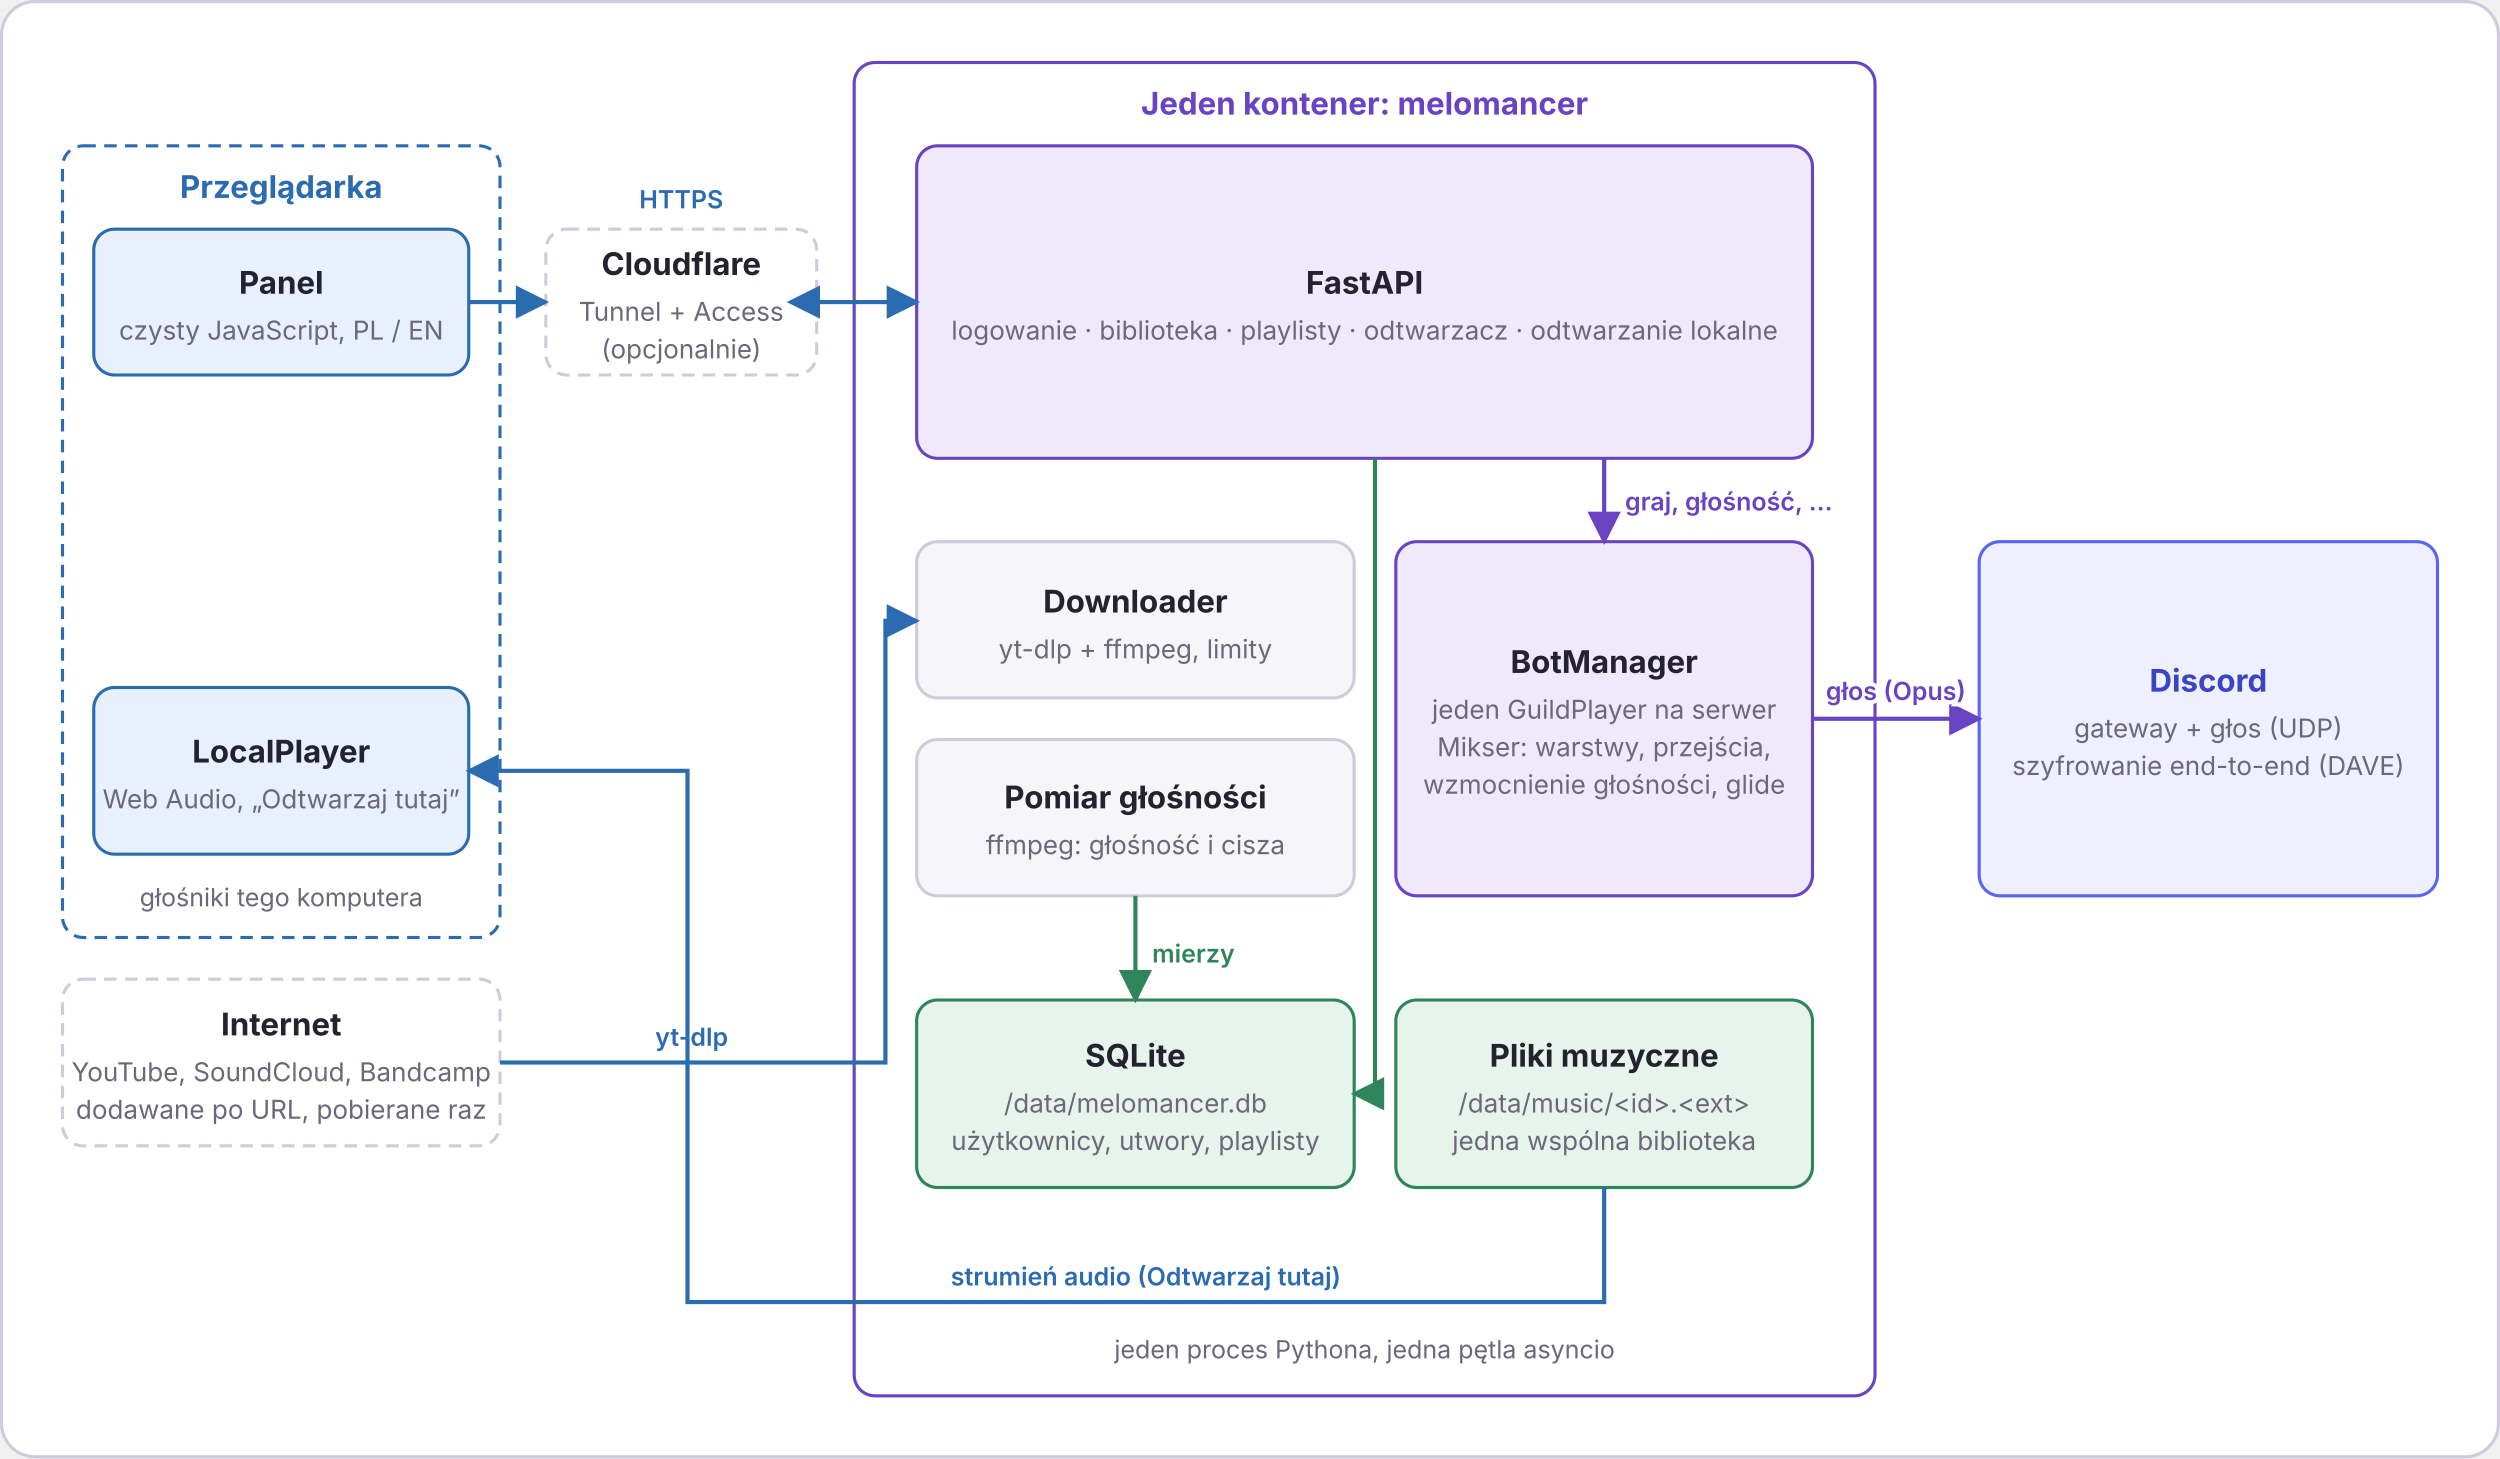
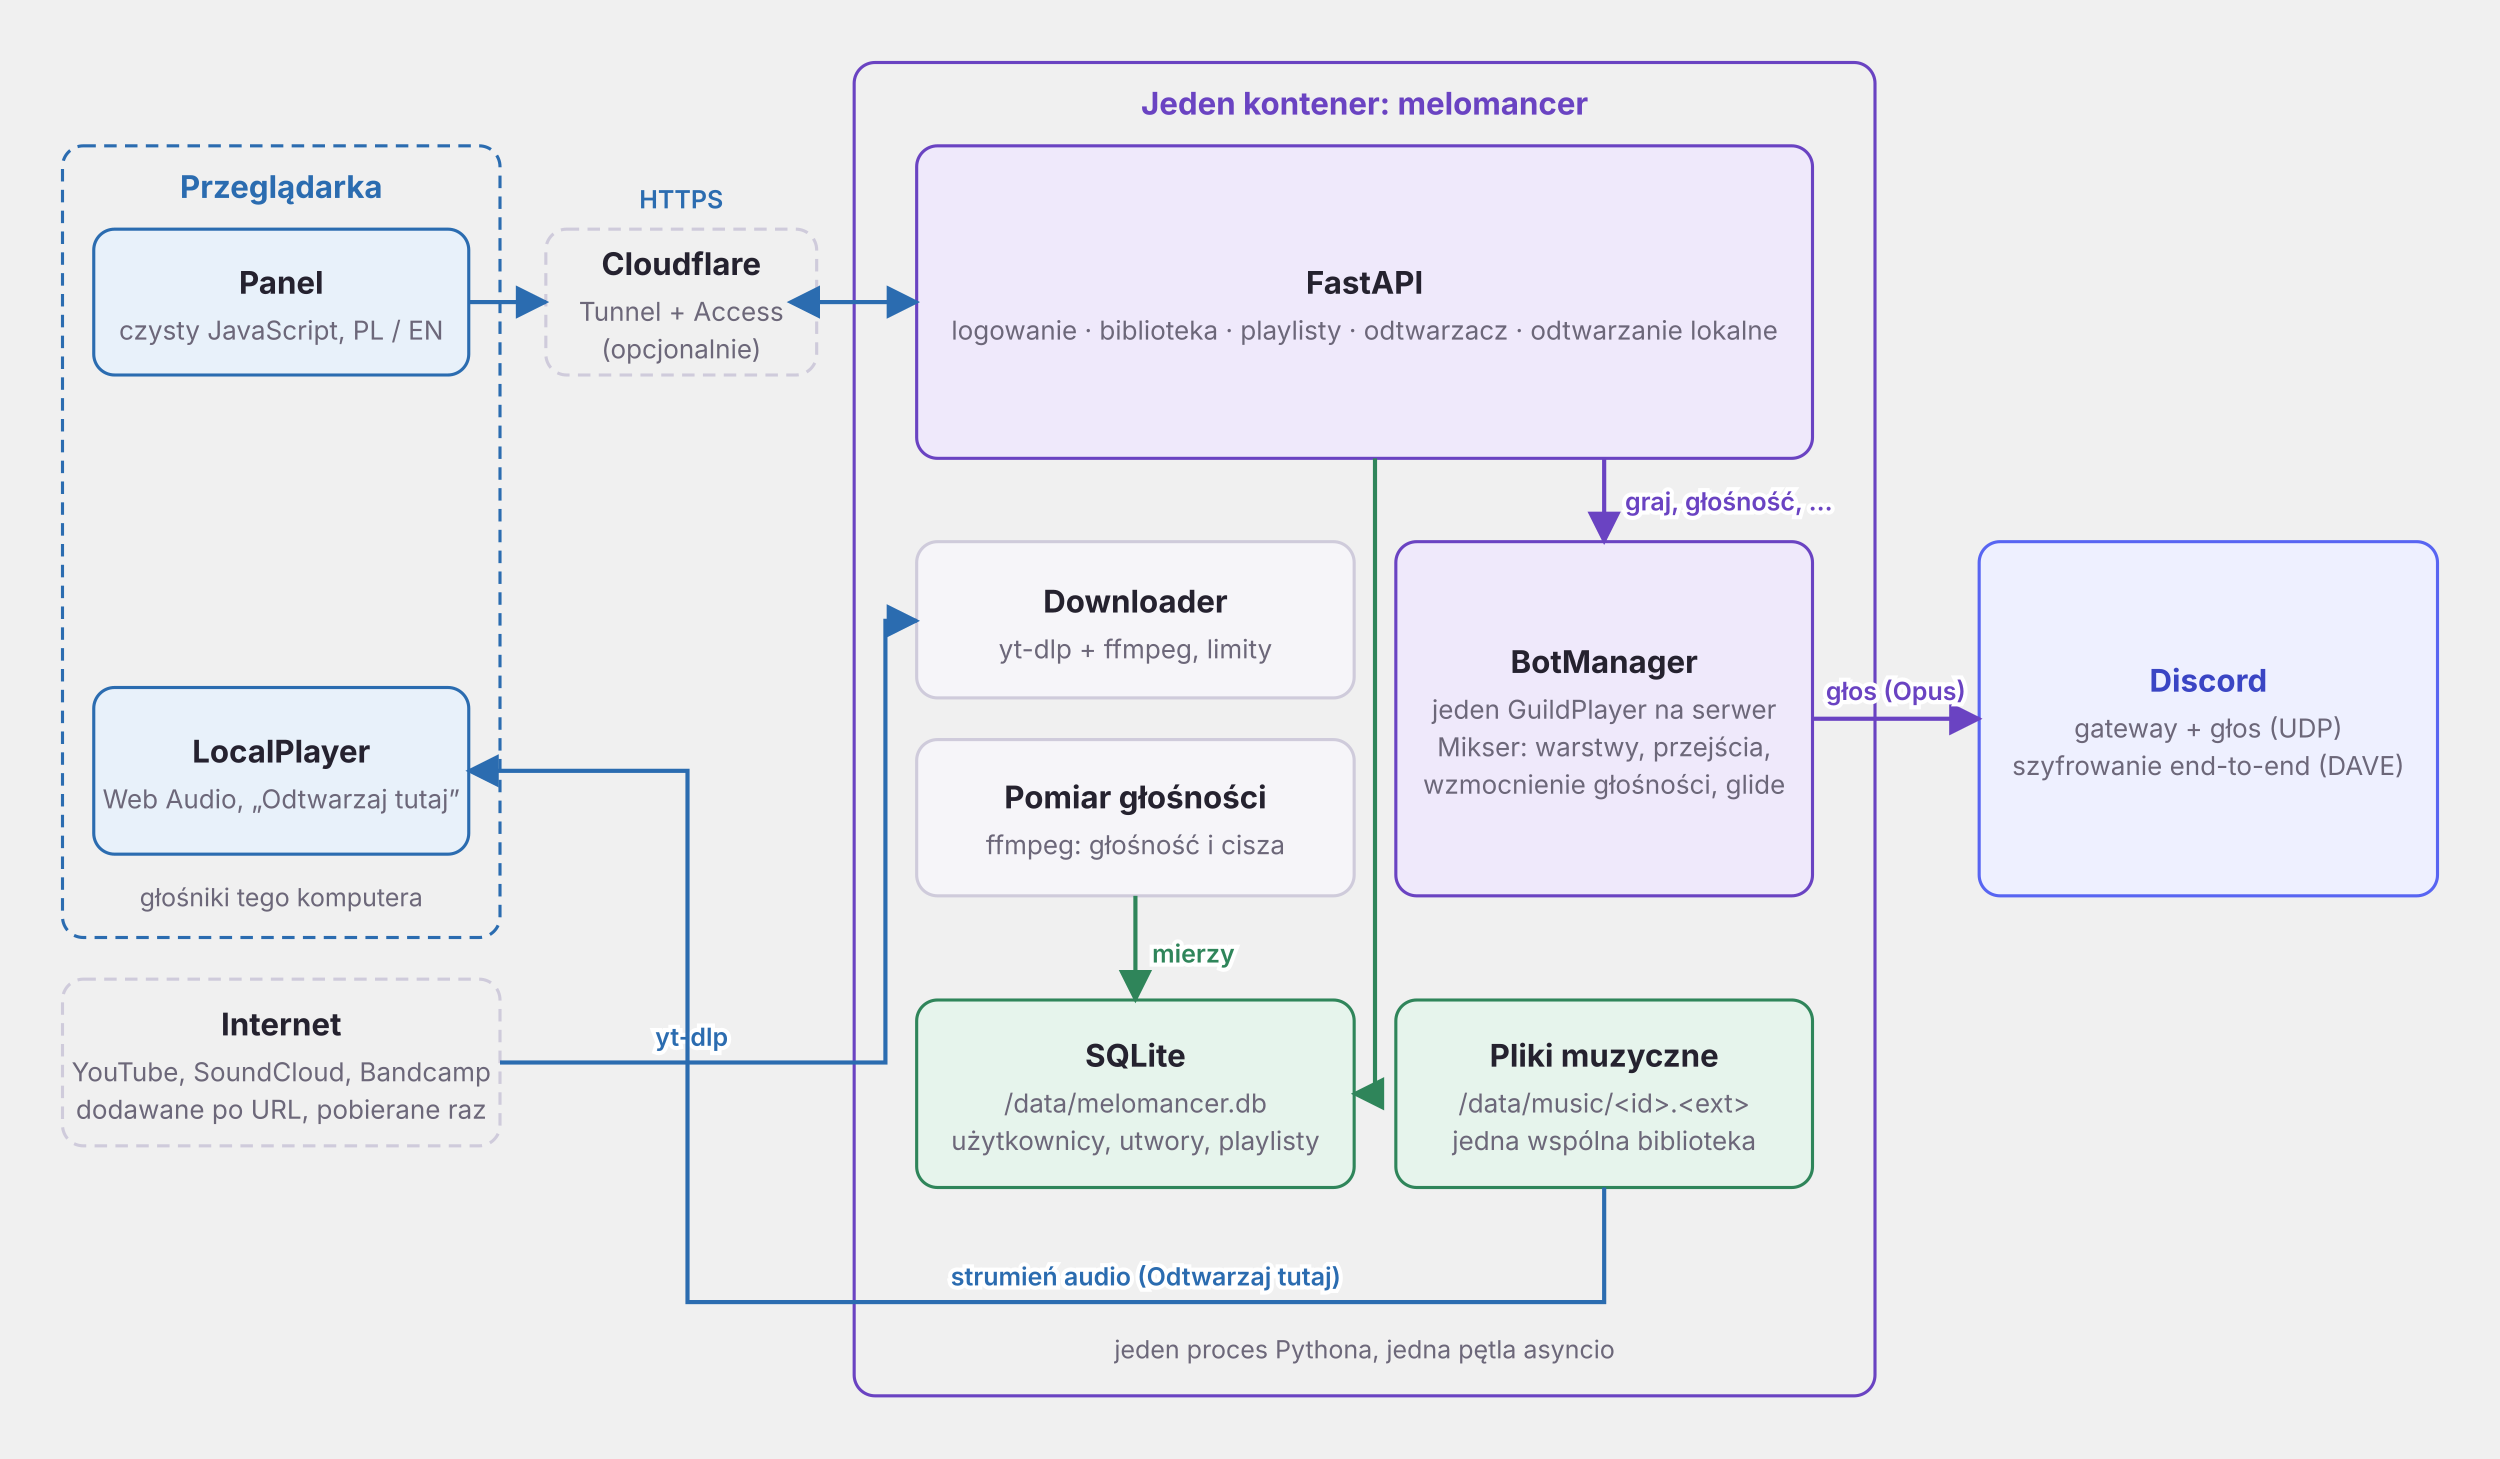
<svg xmlns="http://www.w3.org/2000/svg" viewBox="0 0 1200 700" width="1200" height="700" font-family="Inter, 'Segoe UI', 'DejaVu Sans', Arial, sans-serif">
  <defs>
    <marker id="head" viewBox="0 0 10 10" refX="9" refY="5" markerWidth="8" markerHeight="8" orient="auto">
      <path d="M0 0 L10 5 L0 10 z" fill="context-stroke" />
    </marker>
    <marker id="head-rev" viewBox="0 0 10 10" refX="1" refY="5" markerWidth="8" markerHeight="8" orient="auto-start-reverse">
      <path d="M0 0 L10 5 L0 10 z" fill="context-stroke" />
    </marker>
  </defs>
-   <rect x="0.75" y="0.75" width="1198.5" height="698.5" rx="16" fill="#ffffff" stroke="#cfcbdb" stroke-width="1.5" />
-   <rect x="30" y="70" width="210" height="380" rx="10" fill="#ffffff" stroke="#2b6cb0" stroke-width="1.5" stroke-dasharray="6 4" />
+   <rect x="30" y="70" width="210" height="380" rx="10" fill="none" stroke="#2b6cb0" stroke-width="1.5" stroke-dasharray="6 4" />
  <text x="135" y="95" text-anchor="middle" font-size="15" font-weight="700" fill="#2b6cb0">Przeglądarka</text>
  <rect x="45" y="110" width="180" height="70" rx="10" fill="#e8f1fa" stroke="#2b6cb0" stroke-width="1.5" />
  <text x="135.0" y="141" text-anchor="middle" font-size="15" font-weight="700" fill="#25222f">Panel</text>
  <text x="135.0" y="163" text-anchor="middle" font-size="12.5" fill="#6c6779">czysty JavaScript, PL / EN</text>
  <rect x="45" y="330" width="180" height="80" rx="10" fill="#e8f1fa" stroke="#2b6cb0" stroke-width="1.5" />
  <text x="135.0" y="366" text-anchor="middle" font-size="15" font-weight="700" fill="#25222f">LocalPlayer</text>
  <text x="135.0" y="388" text-anchor="middle" font-size="12.5" fill="#6c6779">Web Audio, „Odtwarzaj tutaj”</text>
  <text x="135" y="435" text-anchor="middle" font-size="12" font-weight="400" fill="#6c6779">głośniki tego komputera</text>
-   <rect x="262" y="110" width="130" height="70" rx="10" fill="#ffffff" stroke="#cfcbdb" stroke-width="1.5" stroke-dasharray="6 4" />
+   <rect x="262" y="110" width="130" height="70" rx="10" fill="none" stroke="#cfcbdb" stroke-width="1.5" stroke-dasharray="6 4" />
  <text x="327.0" y="132" text-anchor="middle" font-size="15" font-weight="700" fill="#25222f">Cloudflare</text>
  <text x="327.0" y="154" text-anchor="middle" font-size="12.5" fill="#6c6779">Tunnel + Access</text>
  <text x="327.0" y="172" text-anchor="middle" font-size="12.5" fill="#6c6779">(opcjonalnie)</text>
-   <rect x="30" y="470" width="210" height="80" rx="10" fill="#ffffff" stroke="#cfcbdb" stroke-width="1.5" stroke-dasharray="6 4" />
+   <rect x="30" y="470" width="210" height="80" rx="10" fill="none" stroke="#cfcbdb" stroke-width="1.5" stroke-dasharray="6 4" />
  <text x="135.0" y="497" text-anchor="middle" font-size="15" font-weight="700" fill="#25222f">Internet</text>
  <text x="135.0" y="519" text-anchor="middle" font-size="12.5" fill="#6c6779">YouTube, SoundCloud, Bandcamp</text>
  <text x="135.0" y="537" text-anchor="middle" font-size="12.5" fill="#6c6779">dodawane po URL, pobierane raz</text>
-   <rect x="410" y="30" width="490" height="640" rx="10" fill="#ffffff" stroke="#6a43c2" stroke-width="1.5" />
+   <rect x="410" y="30" width="490" height="640" rx="10" fill="none" stroke="#6a43c2" stroke-width="1.5" />
  <text x="655" y="55" text-anchor="middle" font-size="15" font-weight="700" fill="#6a43c2">Jeden kontener: melomancer</text>
  <rect x="440" y="70" width="430" height="150" rx="10" fill="#efe9fb" stroke="#6a43c2" stroke-width="1.5" />
  <text x="655.0" y="141" text-anchor="middle" font-size="15" font-weight="700" fill="#25222f">FastAPI</text>
  <text x="655.0" y="163" text-anchor="middle" font-size="12.5" fill="#6c6779">logowanie · biblioteka · playlisty · odtwarzacz · odtwarzanie lokalne</text>
  <rect x="440" y="260" width="210" height="75" rx="10" fill="#f6f5f9" stroke="#cfcbdb" stroke-width="1.5" />
  <text x="545.0" y="294" text-anchor="middle" font-size="15" font-weight="700" fill="#25222f">Downloader</text>
  <text x="545.0" y="316" text-anchor="middle" font-size="12.5" fill="#6c6779">yt-dlp + ffmpeg, limity</text>
  <rect x="440" y="355" width="210" height="75" rx="10" fill="#f6f5f9" stroke="#cfcbdb" stroke-width="1.5" />
  <text x="545.0" y="388" text-anchor="middle" font-size="15" font-weight="700" fill="#25222f">Pomiar głośności</text>
  <text x="545.0" y="410" text-anchor="middle" font-size="12.5" fill="#6c6779">ffmpeg: głośność i cisza</text>
  <rect x="670" y="260" width="200" height="170" rx="10" fill="#efe9fb" stroke="#6a43c2" stroke-width="1.5" />
  <text x="770.0" y="323" text-anchor="middle" font-size="15" font-weight="700" fill="#25222f">BotManager</text>
  <text x="770.0" y="345" text-anchor="middle" font-size="12.5" fill="#6c6779">jeden GuildPlayer na serwer</text>
  <text x="770.0" y="363" text-anchor="middle" font-size="12.5" fill="#6c6779">Mikser: warstwy, przejścia,</text>
  <text x="770.0" y="381" text-anchor="middle" font-size="12.5" fill="#6c6779">wzmocnienie głośności, glide</text>
  <rect x="440" y="480" width="210" height="90" rx="10" fill="#e6f4ec" stroke="#2f855a" stroke-width="1.5" />
  <text x="545.0" y="512" text-anchor="middle" font-size="15" font-weight="700" fill="#25222f">SQLite</text>
  <text x="545.0" y="534" text-anchor="middle" font-size="12.5" fill="#6c6779">/data/melomancer.db</text>
  <text x="545.0" y="552" text-anchor="middle" font-size="12.5" fill="#6c6779">użytkownicy, utwory, playlisty</text>
  <rect x="670" y="480" width="200" height="90" rx="10" fill="#e6f4ec" stroke="#2f855a" stroke-width="1.5" />
  <text x="770.0" y="512" text-anchor="middle" font-size="15" font-weight="700" fill="#25222f">Pliki muzyczne</text>
  <text x="770.0" y="534" text-anchor="middle" font-size="12.5" fill="#6c6779">/data/music/&lt;id&gt;.&lt;ext&gt;</text>
  <text x="770.0" y="552" text-anchor="middle" font-size="12.5" fill="#6c6779">jedna wspólna biblioteka</text>
  <text x="655" y="652" text-anchor="middle" font-size="12" font-weight="400" fill="#6c6779">jeden proces Pythona, jedna pętla asyncio</text>
  <rect x="950" y="260" width="220" height="170" rx="10" fill="#eef0ff" stroke="#5865f2" stroke-width="1.5" />
  <text x="1060.0" y="332" text-anchor="middle" font-size="15" font-weight="700" fill="#3a45c4">Discord</text>
  <text x="1060.0" y="354" text-anchor="middle" font-size="12.5" fill="#6c6779">gateway + głos (UDP)</text>
  <text x="1060.0" y="372" text-anchor="middle" font-size="12.5" fill="#6c6779">szyfrowanie end-to-end (DAVE)</text>
  <path d="M225 145 L262 145" fill="none" stroke="#2b6cb0" stroke-width="2" marker-end="url(#head)" />
  <path d="M392 145 L440 145" fill="none" stroke="#2b6cb0" stroke-width="2" marker-end="url(#head)" marker-start="url(#head-rev)" />
  <text x="327" y="100" text-anchor="middle" font-size="12" font-weight="600" fill="#2b6cb0">HTTPS</text>
  <path d="M770 220 L770 260" fill="none" stroke="#6a43c2" stroke-width="2" marker-end="url(#head)" />
-   <text x="780" y="245" text-anchor="start" font-size="12" fill="#6a43c2" font-weight="600" paint-order="stroke" stroke="#fff" stroke-width="4">graj, głośność, ...</text>
+   <text x="780" y="245" text-anchor="start" font-size="12" fill="#6a43c2" font-weight="600" paint-order="stroke" stroke="#ffffff" stroke-width="4">graj, głośność, ...</text>
  <path d="M660 220 L660 525 L650 525" fill="none" stroke="#2f855a" stroke-width="2" marker-end="url(#head)" />
  <path d="M545 430 L545 480" fill="none" stroke="#2f855a" stroke-width="2" marker-end="url(#head)" />
-   <text x="553" y="462" text-anchor="start" font-size="12" fill="#2f855a" font-weight="600" paint-order="stroke" stroke="#fff" stroke-width="4">mierzy</text>
+   <text x="553" y="462" text-anchor="start" font-size="12" fill="#2f855a" font-weight="600" paint-order="stroke" stroke="#ffffff" stroke-width="4">mierzy</text>
  <path d="M870 345 L950 345" fill="none" stroke="#6a43c2" stroke-width="2" marker-end="url(#head)" />
-   <text x="910" y="336" text-anchor="middle" font-size="12" fill="#6a43c2" font-weight="600" paint-order="stroke" stroke="#fff" stroke-width="4">głos (Opus)</text>
+   <text x="910" y="336" text-anchor="middle" font-size="12" fill="#6a43c2" font-weight="600" paint-order="stroke" stroke="#ffffff" stroke-width="4">głos (Opus)</text>
  <path d="M240 510 L425 510 L425 298 L440 298" fill="none" stroke="#2b6cb0" stroke-width="2" marker-end="url(#head)" />
-   <text x="332" y="502" text-anchor="middle" font-size="12" fill="#2b6cb0" font-weight="600" paint-order="stroke" stroke="#fff" stroke-width="4">yt-dlp</text>
+   <text x="332" y="502" text-anchor="middle" font-size="12" fill="#2b6cb0" font-weight="600" paint-order="stroke" stroke="#ffffff" stroke-width="4">yt-dlp</text>
  <path d="M770 570 L770 625 L330 625 L330 370 L225 370" fill="none" stroke="#2b6cb0" stroke-width="2" marker-end="url(#head)" />
-   <text x="550" y="617" text-anchor="middle" font-size="12" fill="#2b6cb0" font-weight="600" paint-order="stroke" stroke="#fff" stroke-width="4">strumień audio (Odtwarzaj tutaj)</text>
+   <text x="550" y="617" text-anchor="middle" font-size="12" fill="#2b6cb0" font-weight="600" paint-order="stroke" stroke="#ffffff" stroke-width="4">strumień audio (Odtwarzaj tutaj)</text>
</svg>
